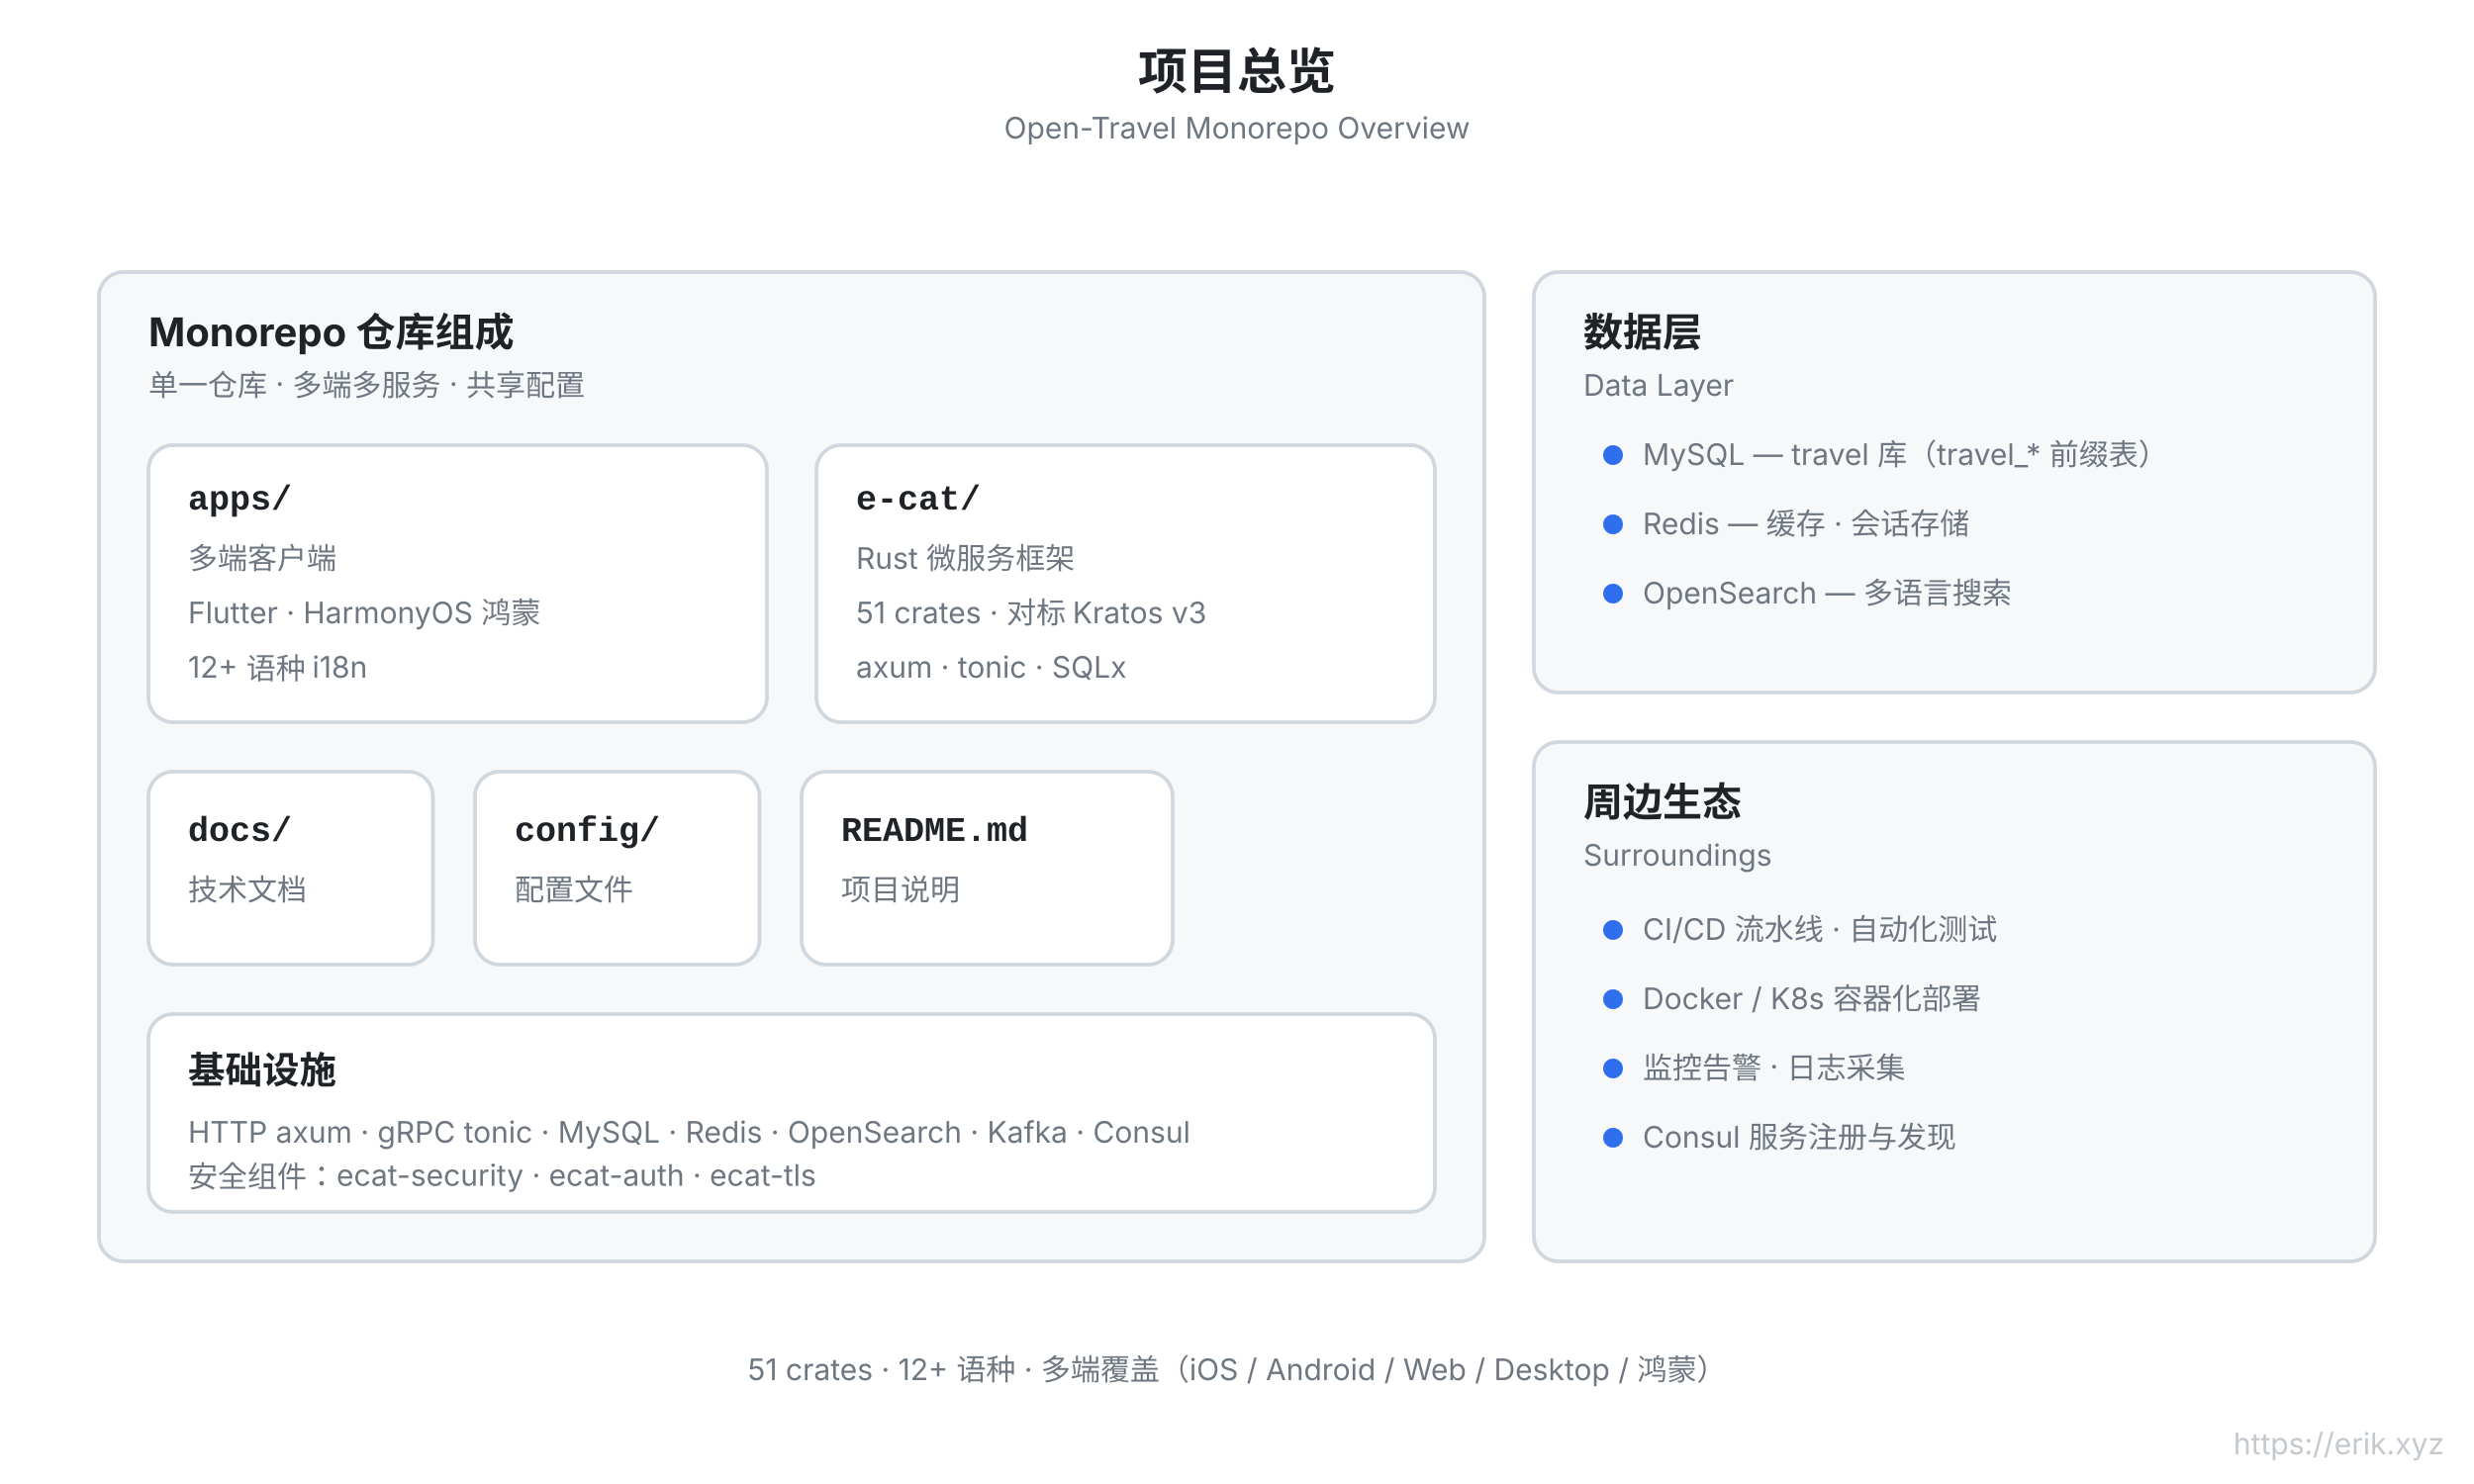
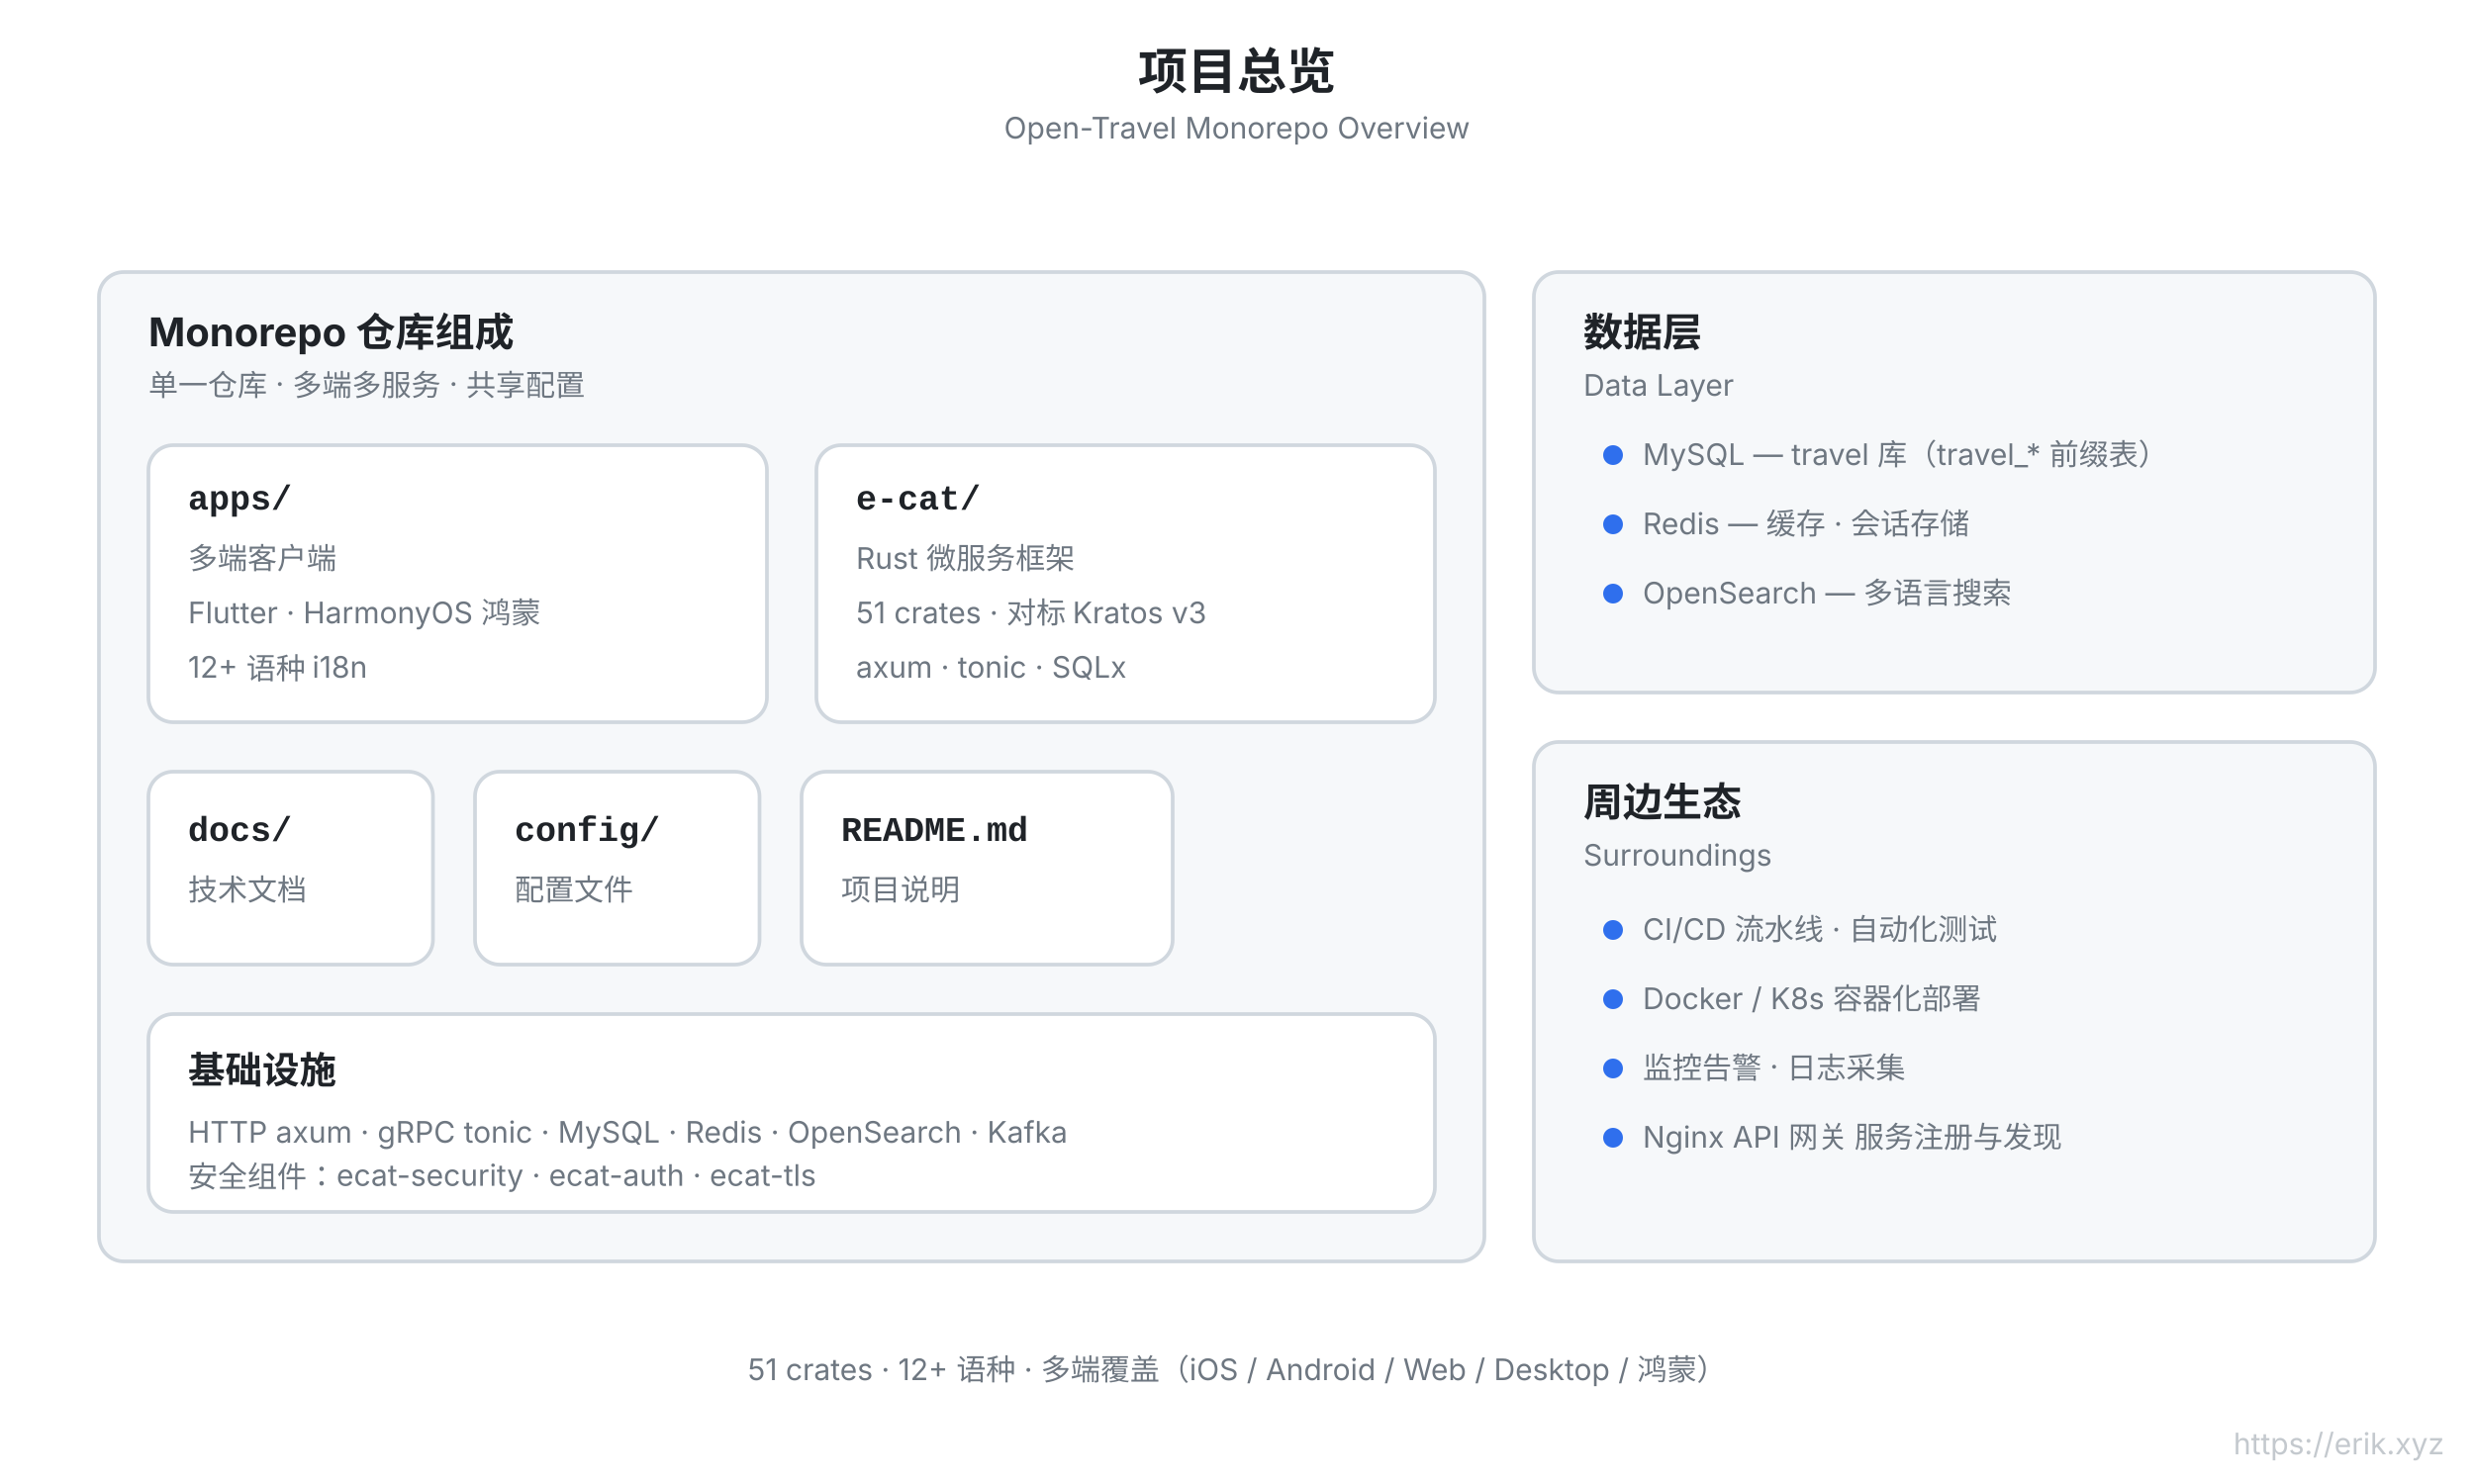
<svg xmlns="http://www.w3.org/2000/svg" width="1000" height="600" viewBox="0 0 1000 600">
  <defs>
    <style>
      text { font-family: system-ui, -apple-system, 'Segoe UI', sans-serif; }
      .t-title { font-size: 20px; font-weight: 700; fill: #1f2328; }
      .t-sub  { font-size: 12px; fill: #6e7781; }
      .t-h    { font-size: 16px; font-weight: 700; fill: #1f2328; }
      .t-m    { font-size: 15px; font-weight: 700; fill: #1f2328; }
      .t-s    { font-size: 12px; fill: #6e7781; }
      .t-code { font-family: ui-monospace, 'SF Mono', Consolas, 'Liberation Mono', monospace; font-size: 14px; font-weight: 700; fill: #1f2328; }
      .panel  { fill: #f6f8fa; stroke: #d0d7de; stroke-width: 1.5; rx: 10; }
      .box    { fill: #ffffff; stroke: #d0d7de; stroke-width: 1.5; rx: 10; }
      .dot    { fill: #2f6fed; }
    </style>
  </defs>
  <rect width="1000" height="600" fill="#ffffff" />
  <text x="500" y="36" text-anchor="middle" class="t-title">项目总览</text>
  <text x="500" y="56" text-anchor="middle" class="t-sub">Open-Travel Monorepo Overview</text>
  <rect x="40" y="110" width="560" height="400" class="panel" />
  <text x="60" y="140" class="t-h">Monorepo 仓库组成</text>
  <text x="60" y="160" class="t-s">单一仓库 · 多端多服务 · 共享配置</text>
  <rect x="60" y="180" width="250" height="112" class="box" />
  <text x="76" y="206" class="t-code">apps/</text>
  <text x="76" y="230" class="t-s">多端客户端</text>
  <text x="76" y="252" class="t-s">Flutter · HarmonyOS 鸿蒙</text>
  <text x="76" y="274" class="t-s">12+ 语种 i18n</text>
  <rect x="330" y="180" width="250" height="112" class="box" />
  <text x="346" y="206" class="t-code">e-cat/</text>
  <text x="346" y="230" class="t-s">Rust 微服务框架</text>
  <text x="346" y="252" class="t-s">51 crates · 对标 Kratos v3</text>
  <text x="346" y="274" class="t-s">axum · tonic · SQLx</text>
  <rect x="60" y="312" width="115" height="78" class="box" />
  <text x="76" y="340" class="t-code">docs/</text>
  <text x="76" y="364" class="t-s">技术文档</text>
  <rect x="192" y="312" width="115" height="78" class="box" />
  <text x="208" y="340" class="t-code">config/</text>
  <text x="208" y="364" class="t-s">配置文件</text>
  <rect x="324" y="312" width="150" height="78" class="box" />
  <text x="340" y="340" class="t-code">README.md</text>
  <text x="340" y="364" class="t-s">项目说明</text>
  <rect x="60" y="410" width="520" height="80" class="box" />
  <text x="76" y="438" class="t-m">基础设施</text>
-   <text x="76" y="462" class="t-s">HTTP axum · gRPC tonic · MySQL · Redis · OpenSearch · Kafka · Consul</text>
+   <text x="76" y="462" class="t-s">HTTP axum · gRPC tonic · MySQL · Redis · OpenSearch · Kafka</text>
  <text x="76" y="480" class="t-s">安全组件：ecat-security · ecat-auth · ecat-tls</text>
  <rect x="620" y="110" width="340" height="170" class="panel" />
  <text x="640" y="140" class="t-h">数据层</text>
  <text x="640" y="160" class="t-s">Data Layer</text>
  <circle cx="652" cy="184" r="4" class="dot" />
  <text x="664" y="188" class="t-s">MySQL — travel 库（travel_* 前缀表）</text>
  <circle cx="652" cy="212" r="4" class="dot" />
  <text x="664" y="216" class="t-s">Redis — 缓存 · 会话存储</text>
  <circle cx="652" cy="240" r="4" class="dot" />
  <text x="664" y="244" class="t-s">OpenSearch — 多语言搜索</text>
  <rect x="620" y="300" width="340" height="210" class="panel" />
  <text x="640" y="330" class="t-h">周边生态</text>
  <text x="640" y="350" class="t-s">Surroundings</text>
  <circle cx="652" cy="376" r="4" class="dot" />
  <text x="664" y="380" class="t-s">CI/CD 流水线 · 自动化测试</text>
  <circle cx="652" cy="404" r="4" class="dot" />
  <text x="664" y="408" class="t-s">Docker / K8s 容器化部署</text>
  <circle cx="652" cy="432" r="4" class="dot" />
  <text x="664" y="436" class="t-s">监控告警 · 日志采集</text>
  <circle cx="652" cy="460" r="4" class="dot" />
-   <text x="664" y="464" class="t-s">Consul 服务注册与发现</text>
+   <text x="664" y="464" class="t-s">Nginx API 网关 服务注册与发现</text>
  <text x="500" y="558" text-anchor="middle" class="t-s">51 crates · 12+ 语种 · 多端覆盖（iOS / Android / Web / Desktop / 鸿蒙）</text>
  <text x="988" y="588" text-anchor="end" font-size="12" fill="#8b949e" fill-opacity="0.5" font-family="system-ui, -apple-system, 'Segoe UI', sans-serif">https://erik.xyz</text>
</svg>
